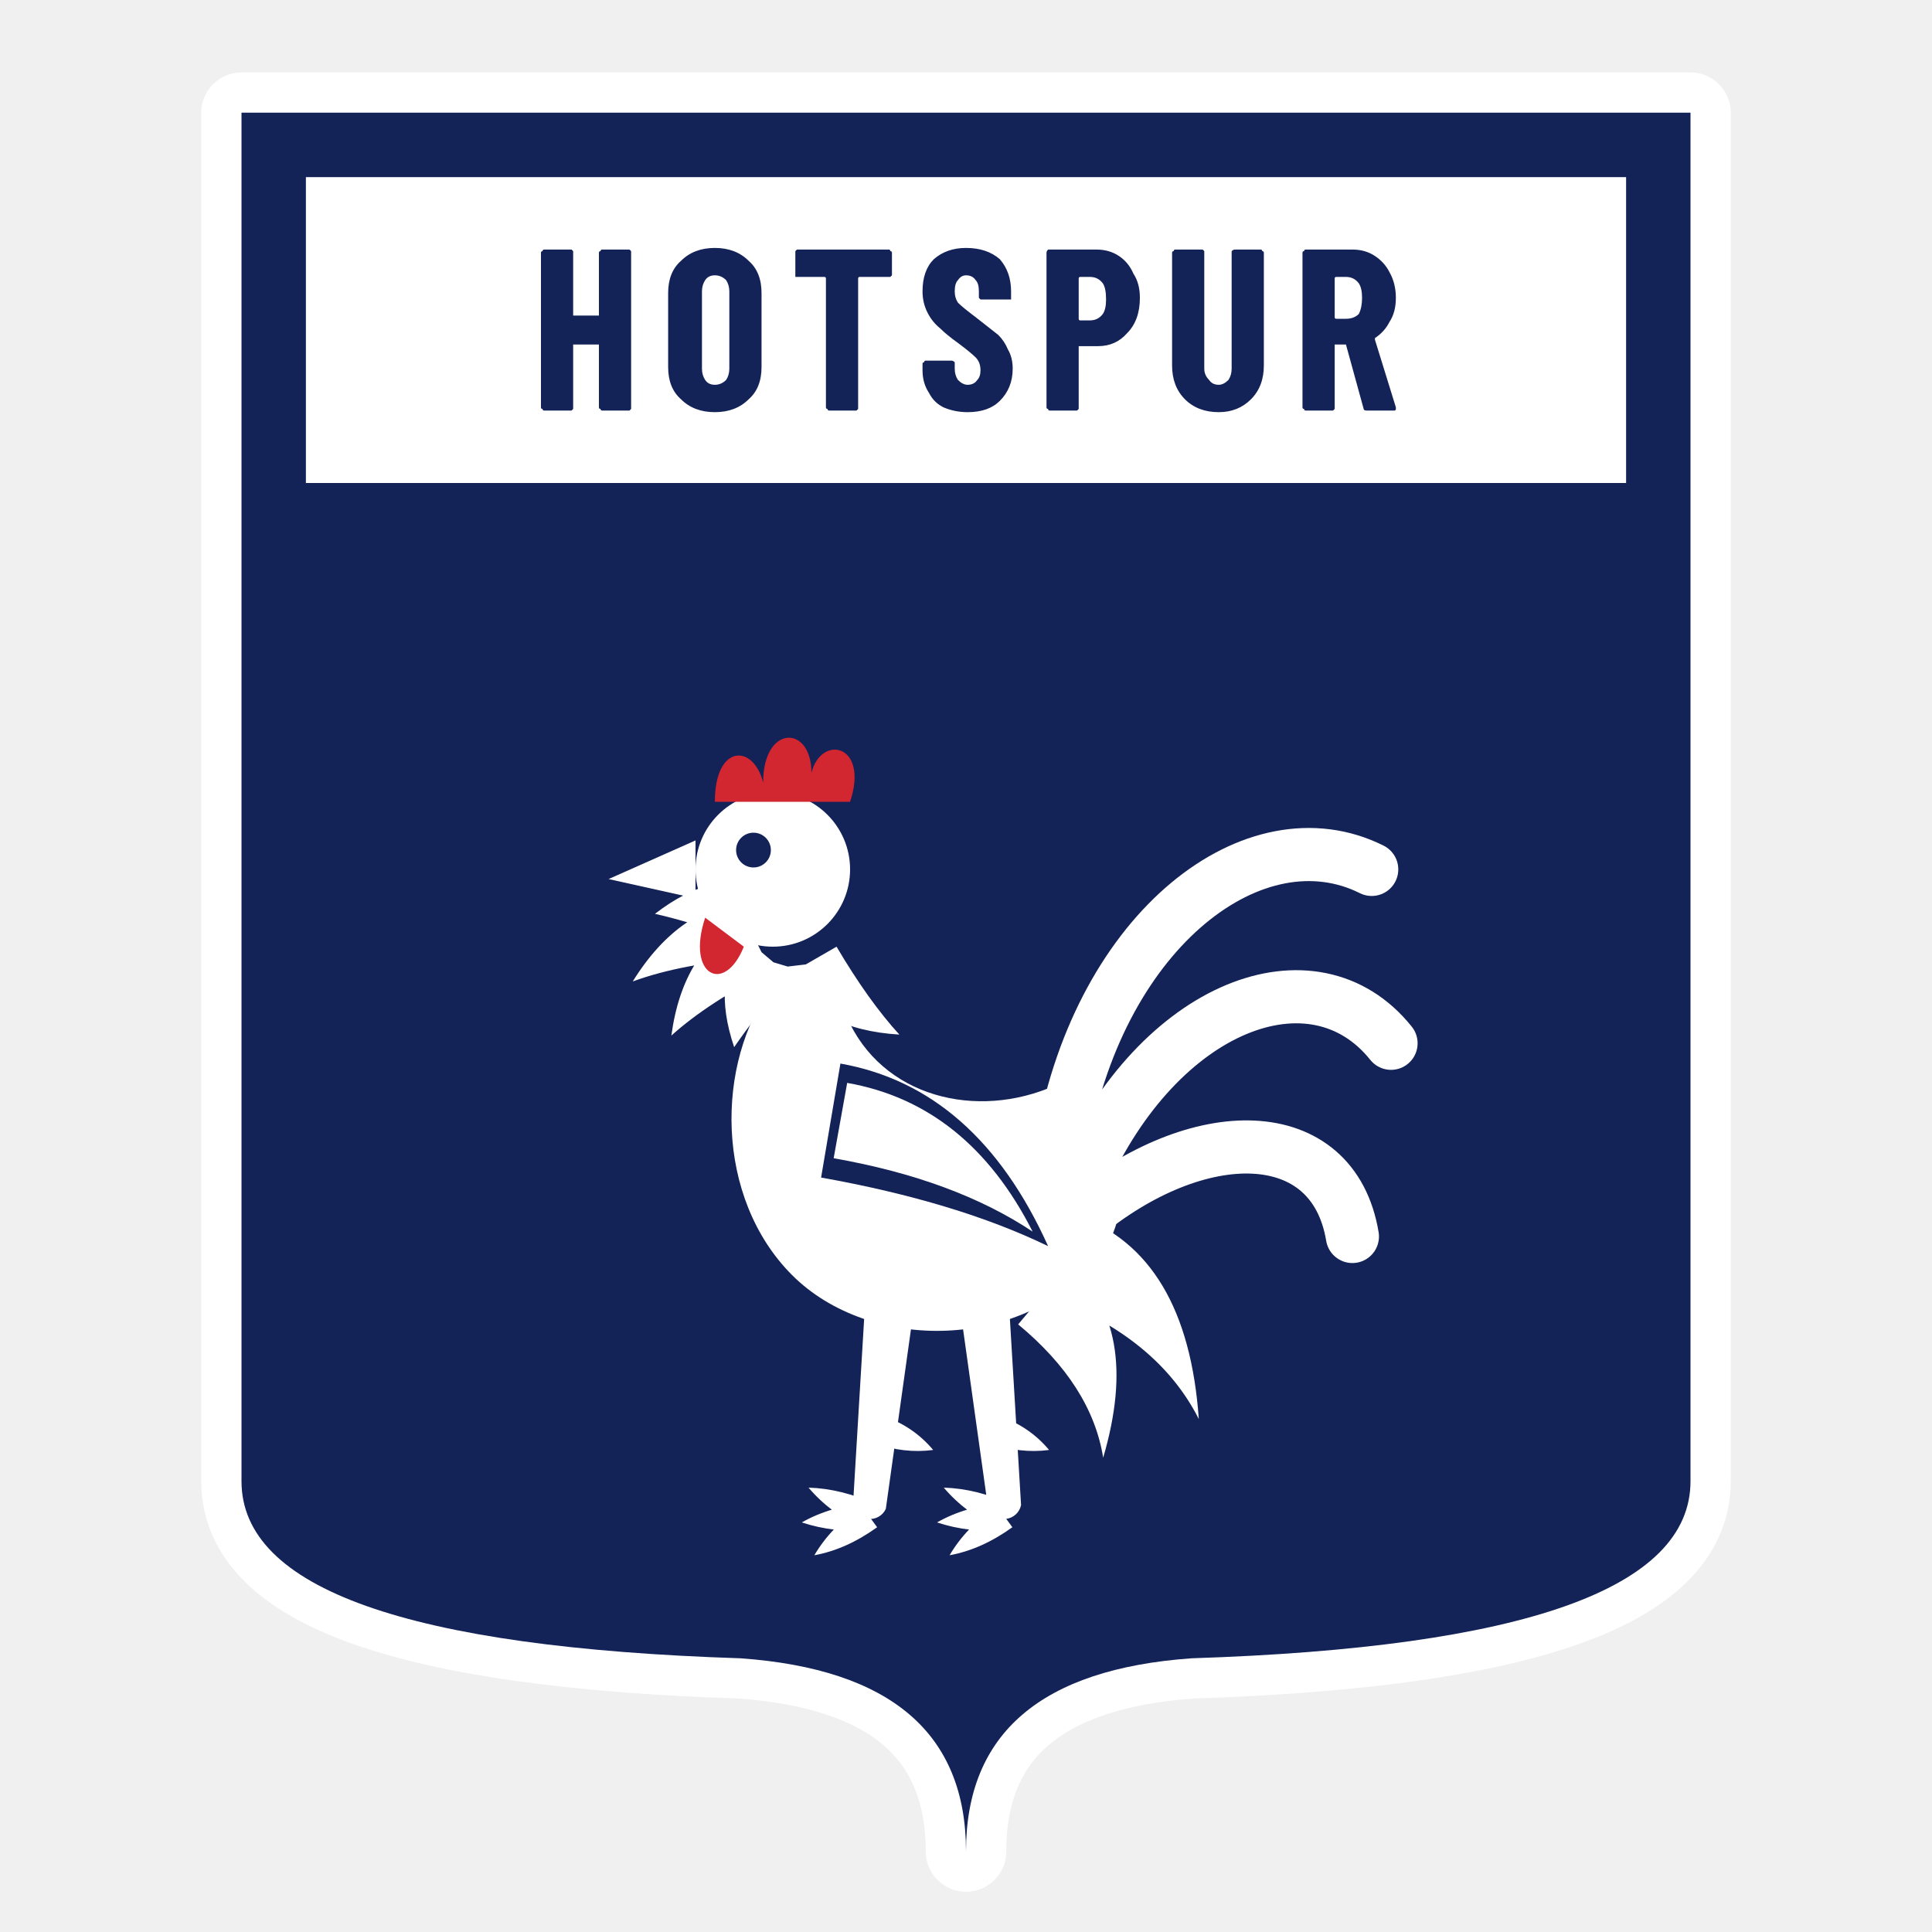
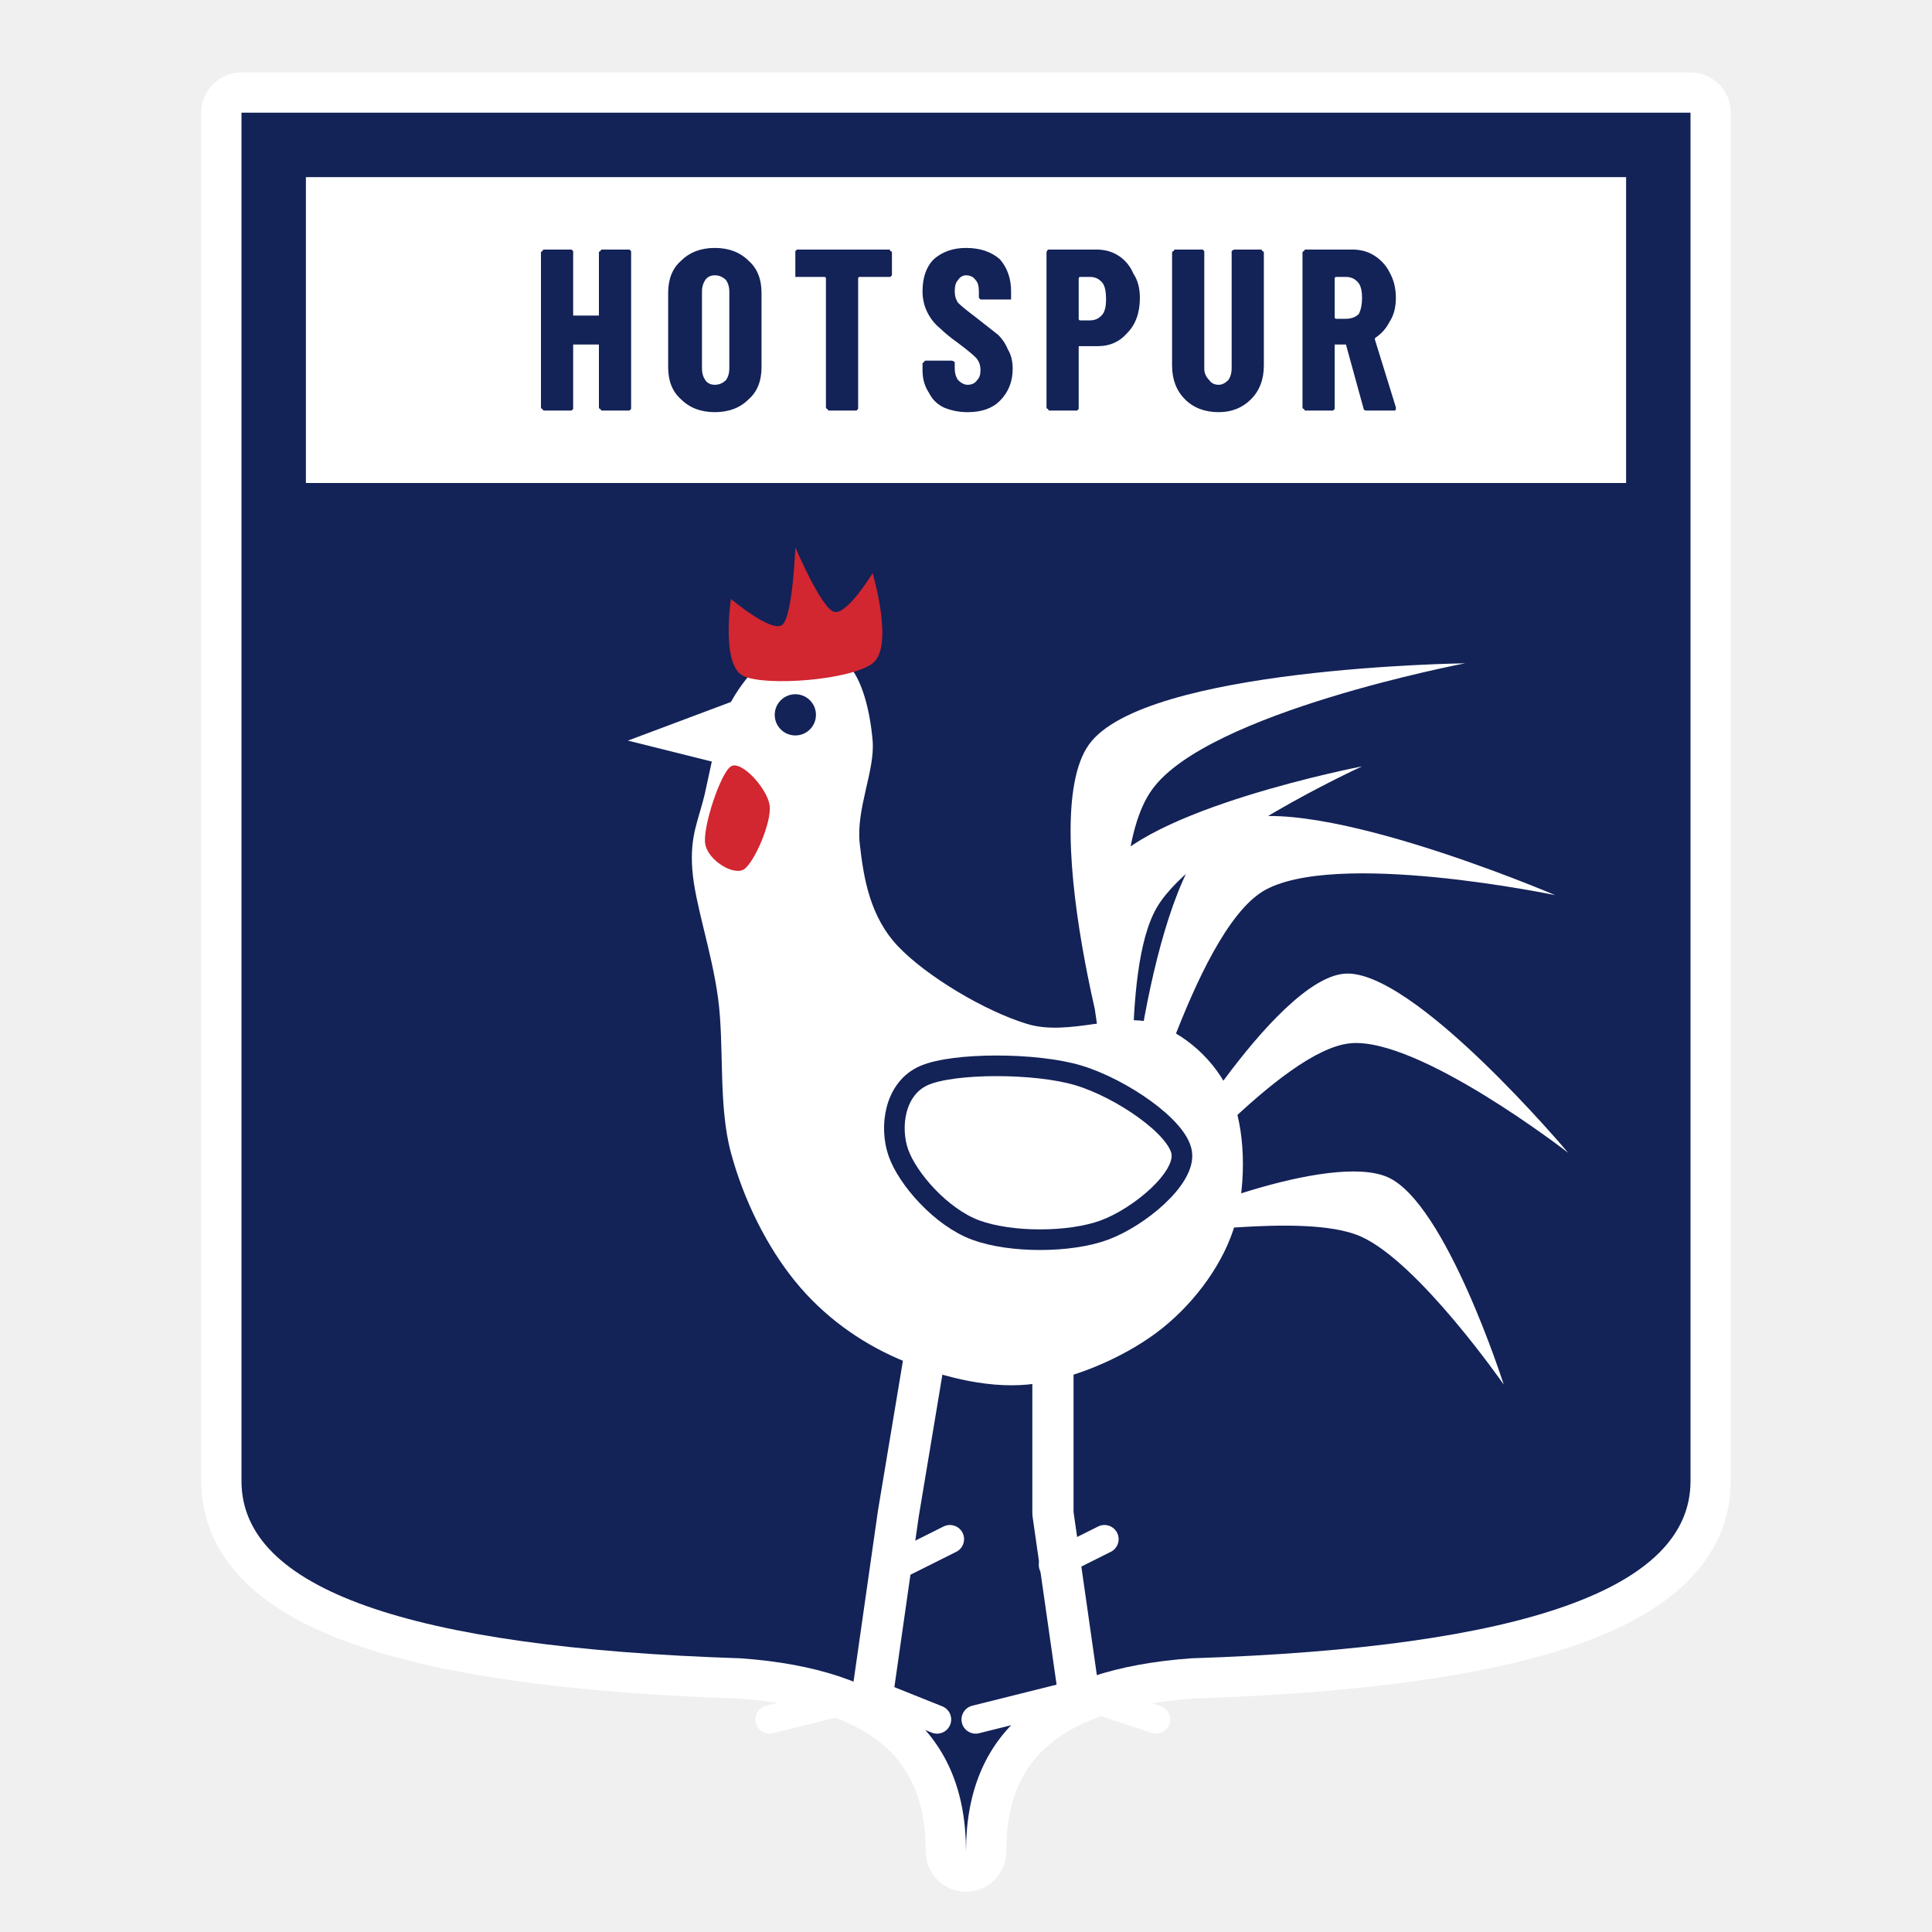
<svg xmlns="http://www.w3.org/2000/svg" viewBox="0 0 120 120" width="120" height="120">
  <defs>
    <clipPath id="c-tottenham-hotspur">
      <path d="M19 11L101 11L101 90.4Q101 100.4 74 101.4Q60 102.4 60 109.8Q60 102.4 46 101.4Q19 100.4 19 90.4Z" />
    </clipPath>
  </defs>
  <path d="M15 7L105 7L105 92Q105 102 74 103Q60 104 60 115Q60 104 46 103Q15 102 15 92Z" fill="#fff" stroke="#fff" stroke-width="5" stroke-linejoin="round" />
  <path d="M15 7L105 7L105 92Q105 102 74 103Q60 104 60 115Q60 104 46 103Q15 102 15 92Z" fill="#132257" />
  <path d="M19 11L101 11L101 90.4Q101 100.4 74 101.4Q60 102.4 60 109.8Q60 102.4 46 101.4Q19 100.4 19 90.4Z" fill="#132257" />
  <g clip-path="url(#c-tottenham-hotspur)">
    <rect x="0" y="0" width="120" height="30" fill="#fff" />
  </g>
  <path d="M37.4 15.5L39.1 15.5Q39.1 15.5 39.2 15.6Q39.2 15.6 39.2 15.7L39.2 25.3Q39.2 25.4 39.2 25.4Q39.1 25.5 39.1 25.5L37.4 25.5Q37.3 25.5 37.3 25.4Q37.2 25.4 37.2 25.3L37.2 21.4Q37.2 21.4 37.1 21.4L35.7 21.4Q35.6 21.4 35.6 21.4L35.6 25.3Q35.6 25.4 35.6 25.4Q35.5 25.5 35.5 25.5L33.8 25.5Q33.7 25.5 33.7 25.4Q33.6 25.4 33.6 25.3L33.6 15.7Q33.6 15.6 33.7 15.6Q33.7 15.5 33.8 15.5L35.5 15.5Q35.5 15.5 35.6 15.6Q35.6 15.6 35.6 15.7L35.6 19.6Q35.6 19.6 35.7 19.6L37.1 19.6Q37.2 19.6 37.2 19.6L37.2 15.7Q37.2 15.6 37.3 15.6Q37.3 15.5 37.4 15.5ZM41.5 22.8L41.5 18.2Q41.5 16.9 42.3 16.2Q43.1 15.4 44.4 15.4Q45.7 15.4 46.5 16.2Q47.3 16.9 47.3 18.2L47.3 22.8Q47.3 24.1 46.5 24.8Q45.7 25.6 44.4 25.6Q43.1 25.6 42.3 24.8Q41.5 24.1 41.5 22.8ZM45.3 22.9L45.3 18.1Q45.3 17.7 45.1 17.4Q44.8 17.1 44.4 17.1Q44 17.1 43.8 17.4Q43.6 17.7 43.6 18.1L43.6 22.9Q43.6 23.3 43.8 23.6Q44 23.9 44.4 23.9Q44.8 23.9 45.1 23.6Q45.3 23.3 45.3 22.9ZM55.4 15.7L55.4 17.1Q55.4 17.1 55.3 17.2Q55.3 17.2 55.2 17.2L53.4 17.2Q53.3 17.2 53.3 17.3L53.3 25.3Q53.3 25.4 53.3 25.4Q53.2 25.5 53.2 25.5L51.5 25.5Q51.4 25.5 51.4 25.4Q51.3 25.4 51.3 25.3L51.3 17.3Q51.3 17.2 51.2 17.2L49.5 17.2Q49.5 17.2 49.4 17.2Q49.4 17.1 49.4 17.1L49.4 15.7Q49.4 15.6 49.4 15.6Q49.5 15.5 49.5 15.5L55.2 15.5Q55.3 15.5 55.3 15.6Q55.4 15.6 55.4 15.7ZM57.3 23L57.3 22.6Q57.3 22.5 57.4 22.5Q57.4 22.4 57.5 22.4L59.1 22.4Q59.2 22.4 59.3 22.5Q59.3 22.5 59.3 22.6L59.3 22.9Q59.3 23.3 59.5 23.6Q59.8 23.9 60.1 23.9Q60.5 23.9 60.7 23.6Q60.9 23.4 60.9 23Q60.9 22.5 60.6 22.2Q60.3 21.9 59.5 21.3Q58.8 20.8 58.4 20.4Q57.9 20 57.6 19.4Q57.3 18.8 57.3 18.1Q57.3 16.8 58 16.1Q58.8 15.4 60 15.4Q61.3 15.4 62.1 16.1Q62.8 16.9 62.8 18.1L62.8 18.5Q62.8 18.5 62.8 18.6Q62.7 18.6 62.7 18.6L61 18.6Q60.9 18.6 60.9 18.6Q60.8 18.5 60.8 18.5L60.8 18.1Q60.8 17.6 60.6 17.4Q60.4 17.1 60 17.1Q59.7 17.1 59.5 17.4Q59.3 17.6 59.3 18.1Q59.3 18.5 59.5 18.8Q59.8 19.1 60.6 19.7Q61.5 20.4 62 20.8Q62.4 21.2 62.6 21.7Q62.9 22.2 62.9 22.9Q62.9 24.1 62.1 24.9Q61.4 25.6 60.1 25.6Q59.3 25.6 58.6 25.3Q58 25 57.7 24.4Q57.3 23.8 57.3 23ZM70.8 18.5Q70.8 19.9 70 20.7Q69.3 21.5 68.2 21.5L67.1 21.5Q67 21.5 67 21.5L67 25.3Q67 25.4 67 25.4Q66.9 25.5 66.9 25.5L65.2 25.5Q65.1 25.5 65.1 25.4Q65 25.4 65 25.3L65 15.7Q65 15.6 65.1 15.5Q65.1 15.5 65.2 15.5L68.1 15.5Q68.9 15.5 69.5 15.9Q70.1 16.3 70.4 17Q70.8 17.6 70.8 18.5ZM68.7 18.6Q68.7 17.9 68.5 17.6Q68.2 17.2 67.7 17.2L67.1 17.2Q67 17.2 67 17.3L67 19.8Q67 19.9 67.1 19.9L67.7 19.9Q68.2 19.9 68.5 19.5Q68.7 19.2 68.7 18.6ZM72.8 22.7L72.8 15.7Q72.8 15.6 72.9 15.6Q72.9 15.5 73 15.5L74.7 15.5Q74.7 15.5 74.8 15.6Q74.8 15.6 74.8 15.7L74.8 22.9Q74.8 23.3 75.1 23.6Q75.3 23.9 75.7 23.9Q76 23.9 76.3 23.6Q76.5 23.3 76.5 22.9L76.5 15.7Q76.5 15.6 76.5 15.6Q76.6 15.5 76.7 15.5L78.3 15.5Q78.4 15.5 78.4 15.6Q78.5 15.6 78.5 15.7L78.5 22.7Q78.5 24 77.7 24.8Q76.9 25.6 75.7 25.6Q74.4 25.6 73.6 24.8Q72.8 24 72.8 22.7ZM84.7 25.4L83.6 21.4Q83.5 21.4 83.5 21.4L83 21.4Q82.9 21.4 82.9 21.4L82.9 25.3Q82.9 25.4 82.9 25.4Q82.8 25.5 82.8 25.5L81.1 25.5Q81 25.5 81 25.4Q80.9 25.4 80.9 25.3L80.9 15.7Q80.9 15.6 81 15.6Q81 15.5 81.1 15.5L84 15.5Q84.8 15.5 85.4 15.9Q86 16.3 86.3 16.9Q86.7 17.6 86.7 18.5Q86.7 19.4 86.3 20Q86 20.6 85.4 21Q85.4 21 85.4 21Q85.4 21.1 85.4 21.1L86.7 25.3L86.7 25.4Q86.7 25.5 86.6 25.5L84.9 25.5Q84.7 25.5 84.7 25.4ZM82.9 17.3L82.9 19.7Q82.9 19.8 83 19.8L83.6 19.8Q84.1 19.8 84.4 19.5Q84.6 19.1 84.6 18.5Q84.6 17.9 84.4 17.6Q84.1 17.2 83.6 17.2L83 17.2Q82.9 17.2 82.9 17.3Z" fill="#132257" />
-   <g transform="translate(60 72) scale(0.6) translate(-50 -50)">
-     <path d="M60 48C64 26 80 14 92 20M62 52C70 34 86 28 94 38M62 56C74 46 88 46 90 58" fill="none" stroke="#fff" stroke-width="5.5" stroke-linecap="round" stroke-linejoin="round" />
-     <path d="M58.5 64.2Q69.8 68.4 74.1 76.9Q72.9 59.9 61.5 55.8ZM55.4 67.1Q63 73.4 64.2 80.9Q68.2 67.3 60.6 60.9Z" fill="#fff" />
-     <path d="M30 32C24 40 24 54 32 62C40 70 56 70 64 60C68 54 66 46 60 42C52 46 42 44 38 36Z" fill="#fff" />
-     <path d="M31.4 31Q34.7 36.6 43.1 37.1Q39.9 33.6 36.6 28ZM29.5 30.3Q30.4 38 38.7 42.5Q36.3 37.3 35.4 29.6ZM28 29Q26.2 35 31.5 41.2Q31.9 36.7 33.7 30.7ZM27.1 27.1Q23.6 31.3 26 38.4Q28.2 35.2 31.7 31ZM27.1 25.1Q20.7 28.3 19.5 37.2Q23.4 33.7 29.8 30.5ZM27.8 23.2Q20.4 23.7 15.5 31.6Q20.7 29.7 28.2 29.2ZM29.3 21.8Q23.9 19.9 17.8 24.6Q21.8 25.5 27.2 27.5Z" fill="#fff" />
-     <circle cx="30" cy="20" r="8" fill="#fff" />
-     <path d="M24 13C24 7 28 7 29 11C29 5 34 5 34 10C35 6 40 7 38 13Z" fill="#d22630" />
-     <path d="M23 25C21 31 25 33 27 28Z" fill="#d22630" />
-     <path d="M22 17L13 21L22 23Z" fill="#fff" />
-     <circle cx="28" cy="18" r="1.8" fill="#132257" />
-     <path d="M35 51.9Q49 54.4 58.5 59Q51.1 42.6 37 40.1Z" fill="#132257" />
-     <path d="M36.3 49.9Q48.8 52.1 56.9 57.5Q50.2 44.3 37.7 42.1Z" fill="#fff" />
-     <path d="M39.5 65.8L38.3 85.8A1.8 1.8 0 0 0 41.7 86.2L44.5 66.2A2.5 2.5 0 0 0 39.5 65.8ZM49.5 66.2L52.3 86.2A1.8 1.8 0 0 0 55.7 85.8L54.5 65.8A2.5 2.5 0 0 0 49.5 66.2Z" fill="#fff" />
-     <path d="M39.2 85.9Q36 88.1 34.3 91Q37.6 90.4 40.8 88.1ZM39.9 85.6Q36 85.9 33 87.6Q36.3 88.7 40.1 88.4ZM40.6 85.7Q37.1 84.1 33.7 84Q35.9 86.6 39.4 88.3ZM53.2 85.9Q50 88.1 48.3 91Q51.6 90.4 54.8 88.1ZM53.9 85.6Q50 85.9 47 87.6Q50.3 88.7 54.1 88.4ZM54.6 85.7Q51.1 84.1 47.7 84Q49.9 86.6 53.4 88.3Z" fill="#fff" />
-     <path d="M40.5 79.4Q43.6 80.5 46.6 80.1Q44.6 77.7 41.5 76.6ZM52.5 79.4Q55.6 80.5 58.6 80.1Q56.6 77.7 53.5 76.6Z" fill="#fff" />
+   <g transform="translate(59 70) scale(0.8) translate(-50 -50)">
+     <path d="M64 50C64.8 50.6 61.3 29.8 65.7 23.8C70 17.8 90 14 90 14C90 14 65.1 14.3 60.8 20.3C56.5 26.3 63.2 49.4 64 50ZM64 52C64.5 52.9 68.8 35.1 74.3 31.7C79.8 28.4 97 32 97 32C97 32 76.7 23.3 71.2 26.6C65.7 29.9 63.5 51.1 64 52ZM66 55C66.1 55.9 75.7 44 81.1 43.5C86.4 43 98 52 98 52C98 52 85.9 37.6 80.6 38.1C75.2 38.6 65.9 54.1 66 55ZM66 58C65.7 58.8 77.4 56.5 81.9 58.5C86.4 60.5 93 70 93 70C93 70 88.5 55.9 84 53.9C79.5 51.9 66.3 57.2 66 58ZM64 52C64.7 52.4 63.1 37.9 66.1 32.9C69.1 27.9 82 22 82 22C82 22 64.9 25.3 61.9 30.3C58.9 35.3 63.3 51.6 64 52Z" fill="#fff" />
+     <path d="M31 24C31.5 21.8 32 18.8 33 17C34 15.2 35.5 13.5 37 13C38.5 12.5 40.8 12.8 42 14C43.2 15.2 43.8 17.7 44 20C44.2 22.3 42.7 25.3 43 28C43.3 30.7 43.8 33.7 46 36C48.2 38.3 52.7 41 56 42C59.3 43 63.3 41 66 42C68.7 43 71 45.3 72 48C73 50.7 73 55 72 58C71 61 68.7 64 66 66C63.3 68 59.3 69.7 56 70C52.7 70.3 49 69.3 46 68C43 66.7 40.2 64.7 38 62C35.8 59.3 34 55.7 33 52C32 48.3 32.5 43.7 32 40C31.5 36.3 30.2 32.7 30 30C29.8 27.3 30.5 26.2 31 24Z" fill="#fff" />
+     <path d="M48 46C50.3 45 56.7 45 60 46C63.3 47 67.7 50 68 52C68.3 54 64.7 57 62 58C59.3 59 54.7 59 52 58C49.3 57 46.7 54 46 52C45.3 50 45.7 47 48 46Z" fill="#fff" stroke="#132257" stroke-width="1.6" />
+     <path d="M34 15C32.2 14.2 33 9 33 9C33 9 36.2 11.7 37 11C37.8 10.3 38 5 38 5C38 5 40 9.7 41 10C42 10.3 44 7 44 7C44 7 45.7 12.7 44 14C42.3 15.3 35.8 15.8 34 15Z" fill="#d22630" />
+     <path d="M33 22C32.2 22.5 30.8 26.7 31 28C31.2 29.3 33.2 30.5 34 30C34.8 29.5 36.2 26.3 36 25C35.8 23.7 33.8 21.5 33 22Z" fill="#d22630" />
+     <path d="M33 17L25 20L33 22Z" fill="#fff" />
+     <circle cx="38" cy="18" r="1.6" fill="#132257" />
+     <path d="M48 68L46 80L44 94M58 68L58 80L60 94" fill="none" stroke="#fff" stroke-width="3.2" stroke-linecap="round" stroke-linejoin="round" />
+     <path d="M44 94L36 96M44 94L49 96M60 94L52 96M60 94L66 96M46 84L50 82M58 84L62 82" fill="none" stroke="#fff" stroke-width="2.2" stroke-linecap="round" stroke-linejoin="round" />
  </g>
</svg>
